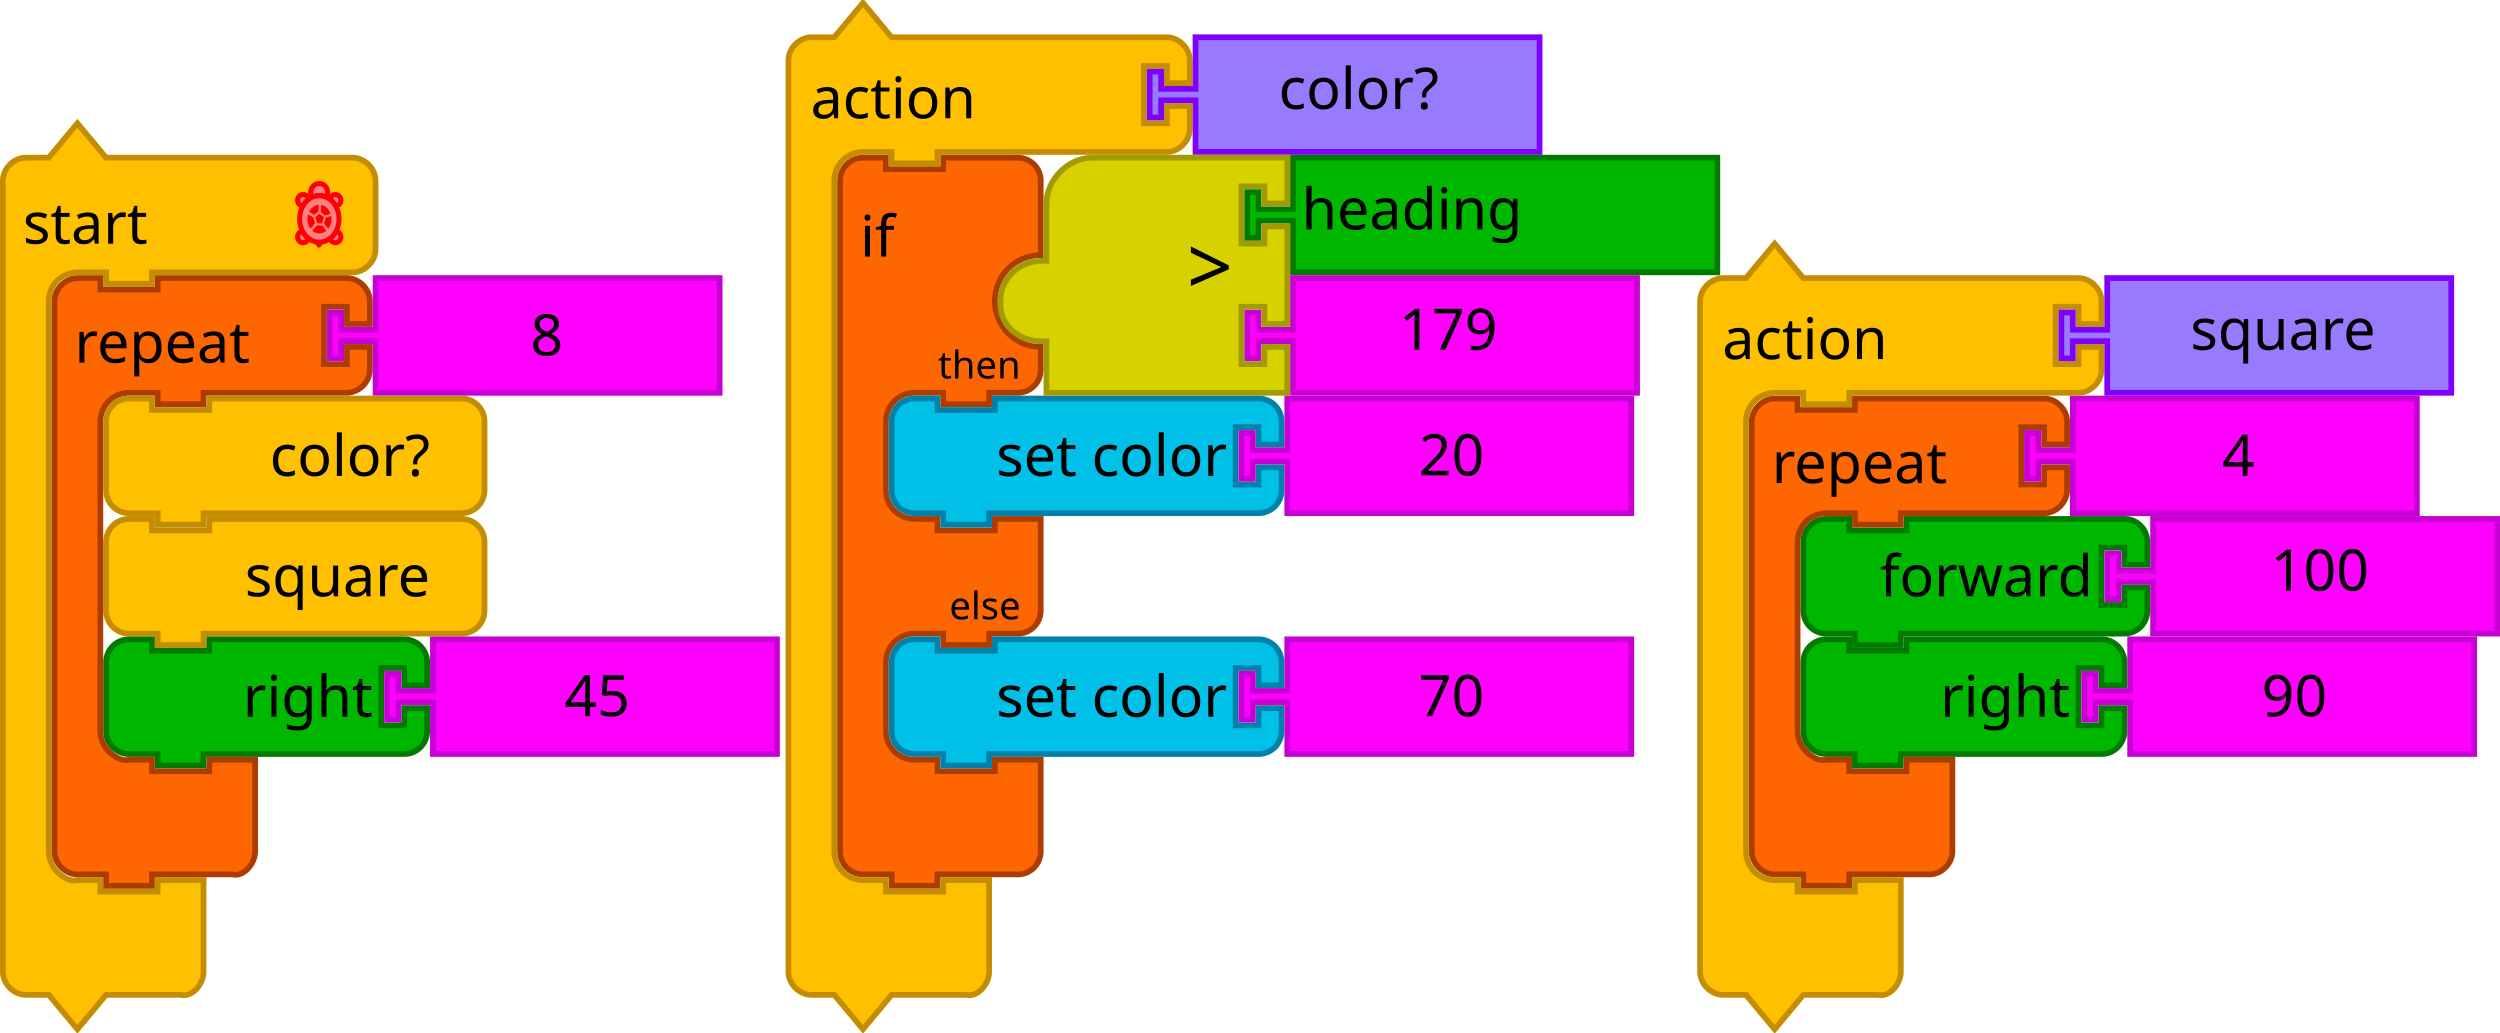
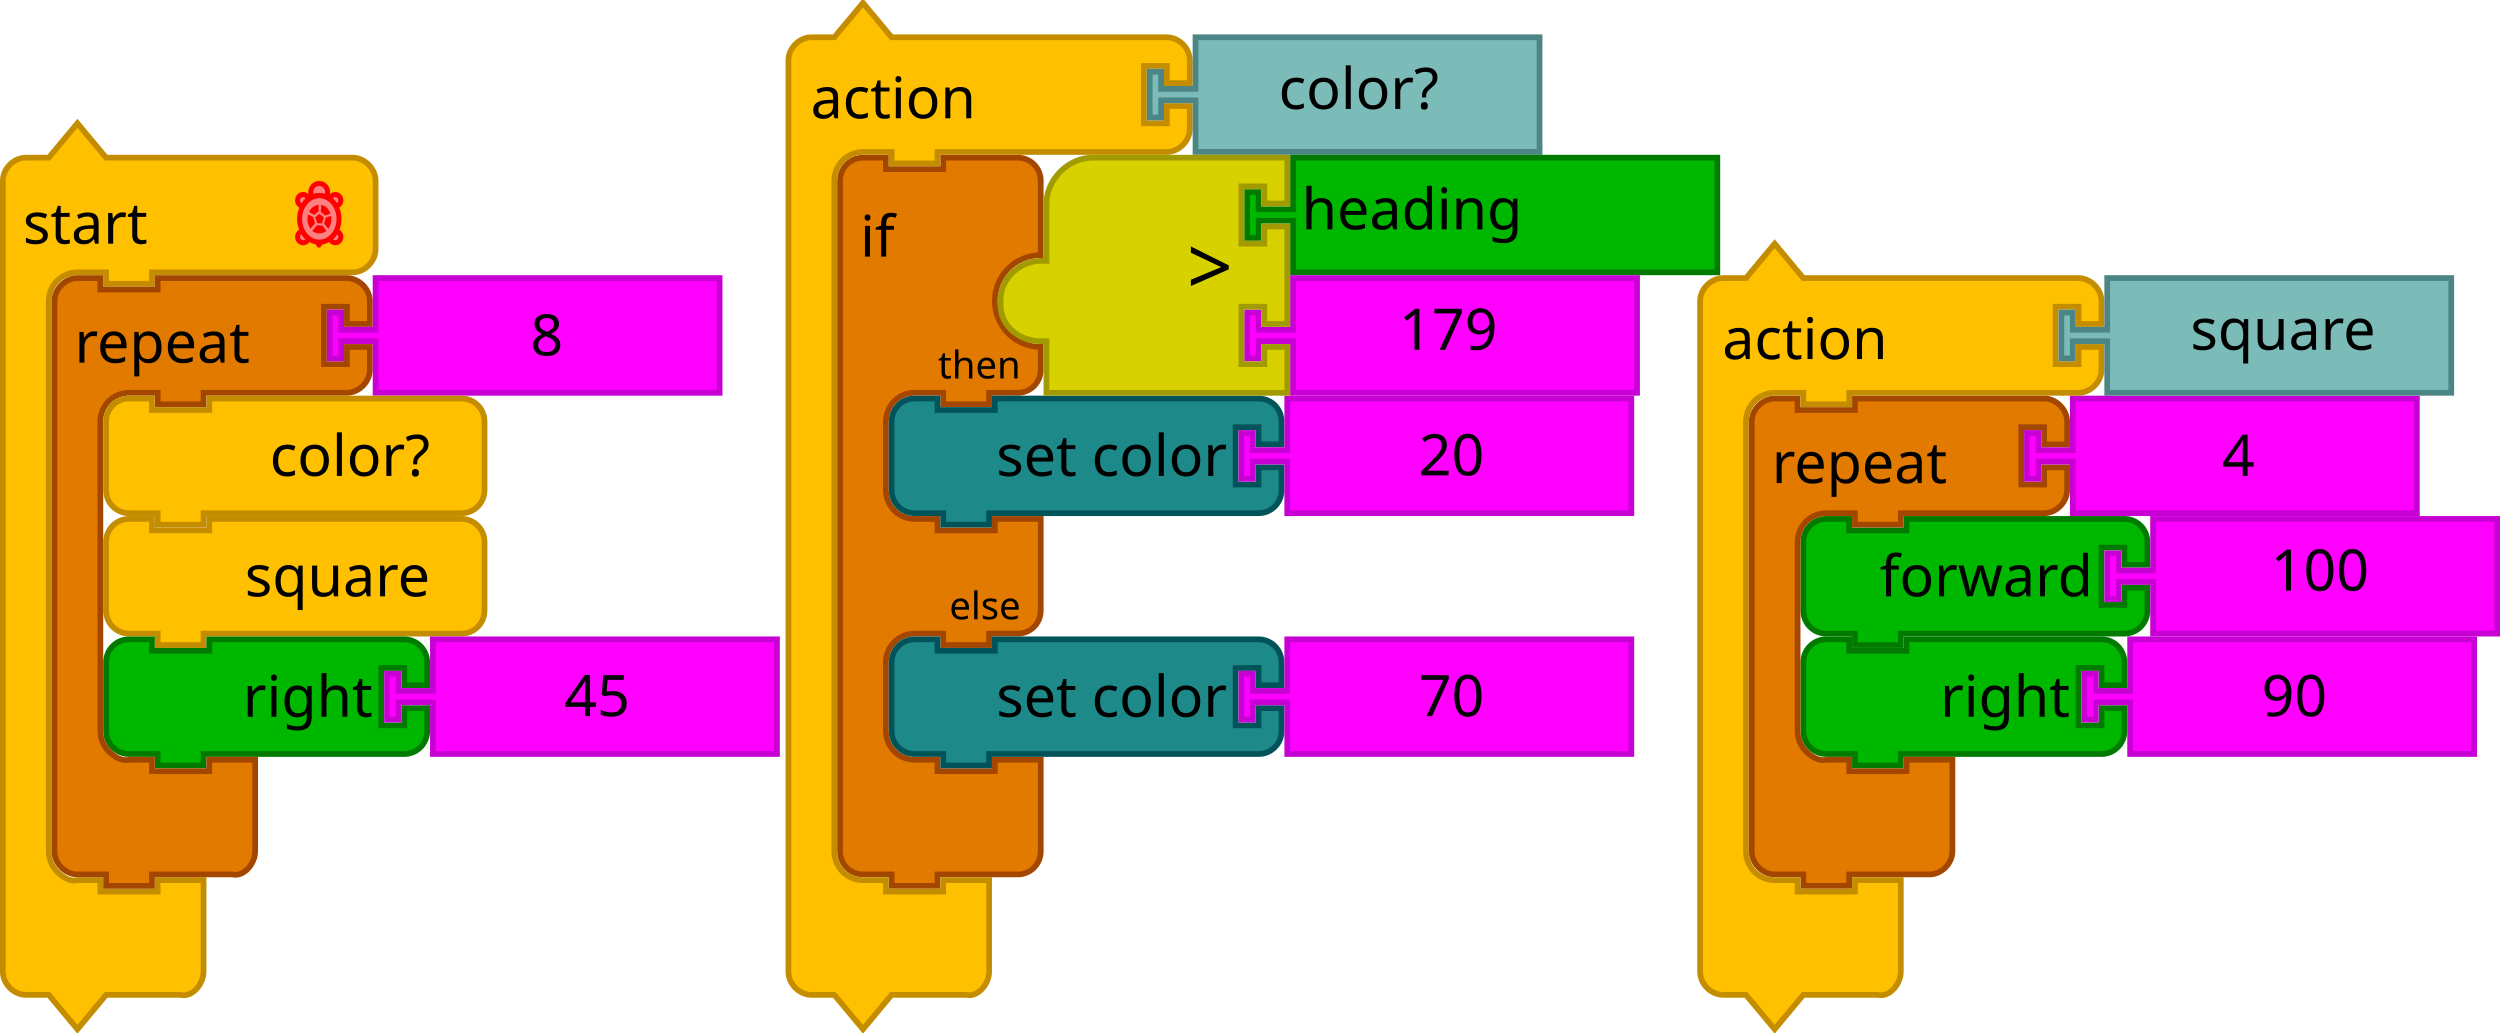
<svg xmlns="http://www.w3.org/2000/svg" version="1.1" width="872" height="360" id="svg2">
-   <defs id="defs155" />
  <text x="298" y="115.036" id="text3033" style="font-size:13.333px;text-anchor:end;fill:#000000;font-family:Sans">
    <tspan x="400" y="137.536" id="tspan3035" />
  </text>
  <path d="m 629,197 0,-8 a 8,8 0 0 1 8,-8 l 8,0 0,4 20,0 0,-4 68,0 8,0 a 8,8 0 0 1 8,8 l 0,8 -8,0 0,-6 -8,0 0,20 8,0 0,-6 8,0 0,8 a 8,8 0 0 1 -8,8 l -8,0 -68,0 -2,0 0,4 -16,0 0,-4 -2,0 -8,0 a 8,8 0 0 1 -8,-8 l 0,-8 0,-8 z" id="path3027" style="fill:#00b700;fill-opacity:1;stroke:#007b00;stroke-width:2;stroke-linecap:round;stroke-opacity:1" />
  <text x="628" y="180" id="text3029" style="font-size:20px;text-anchor:end;fill:#000000;font-family:Sans">
    <tspan x="730" y="208" id="tspan3031">forward</tspan>
  </text>
  <path d="m 751,181 120,0 0,40 -120,0 0,-16 0,-2 -12,0 0,6 -4,0 0,-16 4,0 0,6 12,0 0,-2 z" id="path21" style="fill:#ff00ff;fill-opacity:1;stroke:#c700d3;stroke-width:2;stroke-linecap:round;stroke-opacity:1" />
  <text x="772" y="180" id="text23" style="font-size:20px;text-anchor:start;fill:#000000;font-family:Sans">
    <tspan x="792" y="206" id="tspan25">100</tspan>
  </text>
  <path d="m 629,239 0,-8 a 8,8 0 0 1 8,-8 l 8,0 0,4 20,0 0,-4 60,0 8,0 a 8,8 0 0 1 8,8 l 0,8 -8,0 0,-6 -8,0 0,20 8,0 0,-6 8,0 0,8 a 8,8 0 0 1 -8,8 l -8,0 -60,0 -2,0 0,4 -16,0 0,-4 -2,0 -8,0 a 8,8 0 0 1 -8,-8 l 0,-8 0,-8 z" id="path3101" style="fill:#00b700;fill-opacity:1;stroke:#007b00;stroke-width:2;stroke-linecap:round;stroke-opacity:1" />
  <text x="628" y="222" id="text3103" style="font-size:20px;text-anchor:end;fill:#000000;font-family:Sans">
    <tspan x="722" y="250" id="tspan3105">right</tspan>
  </text>
  <text x="316" y="180" id="text3107" style="font-size:13.333px;text-anchor:end;fill:#000000;font-family:Sans">
    <tspan x="410" y="202.5" id="tspan3109" />
  </text>
  <path d="m 743,223 120,0 0,40 -120,0 0,-16 0,-2 -12,0 0,6 -4,0 0,-16 4,0 0,6 12,0 0,-2 z" id="path21-7" style="fill:#ff00ff;fill-opacity:1;stroke:#c700d3;stroke-width:2;stroke-linecap:round;stroke-opacity:1" />
  <text x="768.851" y="223.799" id="text23-1" style="font-size:20px;text-anchor:start;fill:#000000;font-family:Sans">
    <tspan x="788.851" y="249.799" id="tspan25-0">90</tspan>
  </text>
  <text x="298" y="199.036" id="text3033-0" style="font-size:13.333px;text-anchor:end;fill:#000000;font-family:Sans">
    <tspan x="400" y="221.536" id="tspan3035-1" />
  </text>
  <text x="298" y="283.036" id="text3033-1" style="font-size:13.333px;text-anchor:end;fill:#000000;font-family:Sans">
    <tspan x="400" y="305.536" id="tspan3035-8" />
  </text>
  <text x="298" y="367.036" id="text3033-0-9" style="font-size:13.333px;text-anchor:end;fill:#000000;font-family:Sans">
    <tspan x="400" y="389.536" id="tspan3035-1-5" />
  </text>
-   <path d="m 611,155 0,-8 c 0,-4.189 3.811,-8 8,-8 l 8,0 0,4 20,0 0,-4 18,0 40,0 8,0 c 4.189,0 8,3.811 8,8 l 0,8 -8,0 0,-6 -8,0 0,20 8,0 0,-6 8,0 0,8 c 0,4.189 -3.811,8 -8,8 l -8,0 -40,0 -2,0 0,4 -16,0 0,-4 -2,0 -8,0 c -2.618,0 -5.22,1.078 -7.071,2.929 -1.851,1.851 -2.929,4.453 -2.929,7.071 l 0,8 0,50 0,8 c 0,2.618 1.078,5.22 2.929,7.071 1.851,1.851 4.531,3.564 7.071,2.929 l 8,0 0,4 20,0 0,-4 16,0 0,12 0,12 0,8 c 0,4.189 -3.811,8 -8,8 l -8,0 -18,0 -2,0 0,4 -16,0 0,-4 -2,0 -8,0 c -4.189,0 -8,-3.811 -8,-8 l 0,-8 z" id="path3035" style="fill:#fd6600;fill-opacity:1;stroke:#ac3d00;stroke-width:2;stroke-linecap:round;stroke-opacity:1" />
+   <path d="m 611,155 0,-8 c 0,-4.189 3.811,-8 8,-8 l 8,0 0,4 20,0 0,-4 18,0 40,0 8,0 c 4.189,0 8,3.811 8,8 l 0,8 -8,0 0,-6 -8,0 0,20 8,0 0,-6 8,0 0,8 c 0,4.189 -3.811,8 -8,8 l -8,0 -40,0 -2,0 0,4 -16,0 0,-4 -2,0 -8,0 c -2.618,0 -5.22,1.078 -7.071,2.929 -1.851,1.851 -2.929,4.453 -2.929,7.071 l 0,8 0,50 0,8 c 0,2.618 1.078,5.22 2.929,7.071 1.851,1.851 4.531,3.564 7.071,2.929 l 8,0 0,4 20,0 0,-4 16,0 0,12 0,12 0,8 c 0,4.189 -3.811,8 -8,8 l -8,0 -18,0 -2,0 0,4 -16,0 0,-4 -2,0 -8,0 c -4.189,0 -8,-3.811 -8,-8 l 0,-8 z" id="path3035" style="fill:#e37a00;fill-opacity:1;stroke:#a34600;stroke-width:2;stroke-linecap:round;stroke-opacity:1" />
  <text x="610" y="138" id="text3037" style="font-size:20px;text-anchor:start;fill:#000000;font-family:Sans">
    <tspan x="618" y="168.5" id="tspan3039">repeat</tspan>
  </text>
  <path d="m 723,139 120,0 0,40 -120,0 0,-16 0,-2 -12,0 0,6 -4,0 0,-16 4,0 0,6 12,0 0,-2 z" id="path21-8" style="fill:#ff00ff;fill-opacity:1;stroke:#c700d3;stroke-width:2;stroke-linecap:round;stroke-opacity:1" />
  <text x="755" y="140" id="text23-0" style="font-size:20px;text-anchor:start;fill:#000000;font-family:Sans">
    <tspan x="775" y="166" id="tspan25-7">4</tspan>
  </text>
  <g transform="translate(0,42.00001)" id="g3055">
    <g id="g4085">
      <path d="m 1,29 0,-8 c 0,-4.189 3.811,-8 8,-8 l 8,0 10,-12 10,12 18,0 60,0 8,0 c 4.189,0 8,3.811 8,8 l 0,8 0,8 0,8 c 0,4.189 -3.811,8 -8,8 l -8,0 -60,0 -2,0 0,4 -16,0 0,-4 -2,0 -8,0 c -2.618,0 -5.22,1.078 -7.071,2.929 C 18.078,57.78 17,60.382 17,63 l 0,8 0,176 0,8 c 0,2.618 1.078,5.22 2.929,7.071 C 21.78,263.922 24.46,265.635 27,265 l 8,0 0,4 20,0 0,-4 16,0 0,12 0,12 0,8 c 0,4.189 -3.936,9.016 -8,8 l -8,0 -18,0 -10,12 -10,-12 -8,0 c -4.189,0 -8,-3.811 -8,-8 l 0,-8 z" id="path3660" style="fill:#ffc000;fill-opacity:1;stroke:#c48d00;stroke-width:2;stroke-linecap:round;stroke-opacity:1" />
      <text id="text3662" style="font-size:20px;text-anchor:start;fill:#000000;font-family:Sans">
        <tspan x="8" y="43" id="tspan3664">start</tspan>
      </text>
    </g>
    <g id="g3037">
      <path d="m 111.376,42.473 c -0.244,0 -0.484,-0.016 -0.721,-0.045 l 0.611,1.068 0.602,-1.051 c -0.163,0.014 -0.326,0.029 -0.493,0.029 z" id="path4206" style="fill:#eeeeee;stroke:#ff0000;stroke-width:1.75;stroke-linecap:round;stroke-linejoin:round;stroke-miterlimit:4;stroke-opacity:1;stroke-dasharray:none" />
      <g transform="matrix(0.44039,0,0,0.4545743,99.26689,20.52662)" id="g4208" style="fill:#ff8080;fill-opacity:1;stroke:#ff0000;stroke-width:3.911;stroke-linecap:round;stroke-linejoin:round;stroke-miterlimit:4;stroke-opacity:1;stroke-dasharray:none">
        <path d="m 40.16,11.726 c -2.164,0 -3.958,1.555 -4.343,3.607 1.859,1.345 3.457,3.115 4.675,5.208 2.285,-0.172 4.094,-2.061 4.094,-4.39 0,-2.444 -1.982,-4.425 -4.426,-4.425 z" id="path4210" style="fill:#ff8080;fill-opacity:1;stroke:#ff0000;stroke-width:3.911;stroke-miterlimit:4;stroke-opacity:1;stroke-dasharray:none" />
        <path d="m 40.713,39.887 c -1.224,2.232 -2.86,4.131 -4.797,5.556 0.521,1.864 2.213,3.239 4.244,3.239 2.443,0 4.426,-1.98 4.426,-4.424 0,-2.255 -1.693,-4.096 -3.873,-4.371 z" id="path4212" style="fill:#ff8080;fill-opacity:1;stroke:#ff0000;stroke-width:3.911;stroke-miterlimit:4;stroke-opacity:1;stroke-dasharray:none" />
        <path d="m 14.273,39.871 c -2.253,0.206 -4.024,2.079 -4.024,4.387 0,2.443 1.98,4.424 4.424,4.424 2.064,0 3.784,-1.42 4.272,-3.332 -1.883,-1.416 -3.475,-3.289 -4.672,-5.479 z" id="path4214" style="fill:#ff8080;fill-opacity:1;stroke:#ff0000;stroke-width:3.911;stroke-miterlimit:4;stroke-opacity:1;stroke-dasharray:none" />
        <path d="m 19.026,15.437 c -0.343,-2.103 -2.154,-3.711 -4.353,-3.711 -2.444,0 -4.424,1.981 -4.424,4.424 0,2.382 1.886,4.31 4.245,4.406 1.186,-2.043 2.732,-3.784 4.532,-5.119 z" id="path4216" style="fill:#ff8080;fill-opacity:1;stroke:#ff0000;stroke-width:3.911;stroke-miterlimit:4;stroke-opacity:1;stroke-dasharray:none" />
      </g>
      <path d="m 111.376,26.237 c 0.84,0 1.642,0.187 2.386,0.513 0.326,-0.489 0.519,-1.081 0.519,-1.72 0,-1.676 -1.316,-3.035 -2.94,-3.035 -1.624,0 -2.94,1.359 -2.94,3.035 0,0.649 0.199,1.25 0.536,1.743 0.759,-0.34 1.58,-0.536 2.44,-0.536 z" id="path4218" style="fill:#ff8080;fill-opacity:1;stroke:#ff0000;stroke-width:1.75;stroke-linecap:round;stroke-linejoin:round;stroke-miterlimit:4;stroke-opacity:1;stroke-dasharray:none" />
      <g transform="matrix(0.44039,0,0,0.4545743,99.26689,20.52662)" id="g4220" style="fill:#ff8080;fill-opacity:1;stroke:#ff0000;stroke-width:3.911;stroke-linecap:round;stroke-linejoin:round;stroke-miterlimit:4;stroke-opacity:1;stroke-dasharray:none">
        <path d="m 43.102,30.421 c 0,4.734 -1.645,9.28 -4.571,12.627 -2.925,3.348 -6.897,5.231 -11.034,5.231 -4.137,0 -8.109,-1.883 -11.034,-5.231 -2.925,-3.348 -4.571,-7.893 -4.571,-12.627 0,-9.797 7.044,-17.858 15.605,-17.858 8.561,0 15.605,8.061 15.605,17.858 z" id="path4222" style="fill:#ff8080;fill-opacity:1;stroke:#ff0000;stroke-width:3.911;stroke-miterlimit:4;stroke-opacity:1;stroke-dasharray:none" />
      </g>
      <g transform="matrix(0.44039,0,0,0.4545743,99.26689,20.52662)" id="g4224" style="fill:#ff0000;fill-opacity:1;stroke:none">
        <path d="m 25.875,33.75 -1.542,-4.625 3.164,-2.587 3.615,2.626 -1.487,4.669 z" id="path4226" style="fill:#ff0000;fill-opacity:1;stroke:none" />
        <path d="m 27.501,41.551 c -3.968,-0.16 -5.543,-2.009 -5.543,-2.009 l 3.57,-4.163 4.465,0.168 3.132,4.12 c 0,0 -2.89,1.994 -5.624,1.884 z" id="path4228" style="fill:#ff0000;fill-opacity:1;stroke:none" />
        <path d="m 18.453,33.843 c -0.849,-2.968 0.172,-6.884 0.172,-6.884 l 4,2.167 1.493,4.629 -3.582,4.233 c 0,-10e-4 -1.465,-1.99 -2.083,-4.145 z" id="path4230" style="fill:#ff0000;fill-opacity:1;stroke:none" />
        <path d="m 19.458,25.125 c 0,0 0.5,-1.958 3.039,-3.822 2.237,-1.643 4.465,-1.72 4.465,-1.72 l -0.037,4.981 -3.521,2.75 -3.946,-2.189 z" id="path4232" style="fill:#ff0000;fill-opacity:1;stroke:none" />
        <path d="M 32.084,27.834 28.625,24.959 29,19.75 c 0,0 1.834,-0.042 3.959,1.667 2.228,1.791 3.362,4.983 3.362,4.983 l -4.237,1.434 z" id="path4234" style="fill:#ff0000;fill-opacity:1;stroke:none" />
        <path d="m 31.292,34.042 1.313,-4.464 4.187,-1.536 c 0,0 0.677,2.663 -0.042,5.667 -0.54,2.256 -2.084,4.361 -2.084,4.361 l -3.374,-4.028 z" id="path4236" style="fill:#ff0000;fill-opacity:1;stroke:none" />
      </g>
    </g>
  </g>
  <g transform="translate(36,180)" id="g3918">
    <path d="M 1,17 1,9 A 8,8 0 0 1 9,1 l 8,0 0,4 20,0 0,-4 80,0 8,0 a 8,8 0 0 1 8,8 l 0,8 0,8 0,8 a 8,8 0 0 1 -8,8 l -8,0 -80,0 -2,0 0,4 -16,0 0,-4 -2,0 -8,0 A 8,8 0 0 1 1,33 l 0,-8 z" id="path3058" style="fill:#ffc000;fill-opacity:1;stroke:#c48d00;stroke-width:2;stroke-linecap:round;stroke-opacity:1" />
    <text id="text3060" style="font-size:20px;text-anchor:end;fill:#000000;font-family:Sans">
      <tspan x="114" y="28" id="tspan3062">square</tspan>
    </text>
  </g>
  <g transform="translate(312,84.00001)" id="g3253">
    <g id="g3243">
      <path d="m 281,29 0,-8 c 0,-4.189 3.811,-8 8,-8 l 8,0 10,-12 10,12 18,0 70,0 8,0 c 4.189,0 8,3.811 8,8 l 0,8 -8,0 0,-6 -8,0 0,20 8,0 0,-6 8,0 0,8 c 0,4.189 -3.811,8 -8,8 l -8,0 -70,0 -2,0 0,4 -16,0 0,-4 -2,0 -8,0 c -2.618,0 -5.22,1.078 -7.071,2.929 C 298.078,57.78 297,60.382 297,63 l 0,8 0,134 0,8 c 0,2.618 1.078,5.22 2.929,7.071 C 301.78,221.922 304.382,223 307,223 l 8,0 0,4 20,0 0,-4 16,0 0,12 0,12 0,8 c 0,4.189 -3.936,9.016 -8,8 l -8,0 -18,0 -10,12 -10,-12 -8,0 c -4.189,0 -8,-3.811 -8,-8 l 0,-8 z" id="path3027-4" style="fill:#ffc000;fill-opacity:1;stroke:#c48d00;stroke-width:2;stroke-linecap:round;stroke-opacity:1" />
      <text x="280.727" y="-1.745" id="text3029-4" style="font-size:20px;text-anchor:start;fill:#000000;font-family:Sans">
        <tspan x="288.727" y="41.255" id="tspan3031-5">action</tspan>
      </text>
    </g>
    <g id="g3248">
-       <path d="m 423,13 120,0 0,40 -120,0 0,-16 0,-2 -12,0 0,6 -4,0 0,-16 4,0 0,6 12,0 0,-2 z" id="path21-2" style="fill:#987aff;fill-opacity:1;stroke:#8000fe;stroke-width:2;stroke-linecap:round;stroke-opacity:1" />
+       <path d="m 423,13 120,0 0,40 -120,0 0,-16 0,-2 -12,0 0,6 -4,0 0,-16 4,0 0,6 12,0 0,-2 z" id="path21-2" style="fill:#7bbbb8;fill-opacity:1;stroke:#4c8585;stroke-width:2;stroke-linecap:round;stroke-opacity:1" />
      <text x="432" y="12" id="text23-2" style="font-size:20px;text-anchor:start;fill:#000000;font-family:Sans">
        <tspan x="452" y="38" id="tspan25-1">square</tspan>
      </text>
    </g>
  </g>
  <text x="-276.556" y="94.466" id="text3033-19" style="font-size:13.333px;text-anchor:end;fill:#000000;font-family:Sans">
    <tspan x="-174.556" y="116.966" id="tspan3035-6" />
  </text>
  <g transform="translate(36,222)" id="g3271-7">
    <path d="M 1,17 1,9 A 8,8 0 0 1 9,1 l 8,0 0,4 20,0 0,-4 60,0 8,0 a 8,8 0 0 1 8,8 l 0,8 -8,0 0,-6 -8,0 0,20 8,0 0,-6 8,0 0,8 a 8,8 0 0 1 -8,8 l -8,0 -60,0 -2,0 0,4 -16,0 0,-4 -2,0 -8,0 A 8,8 0 0 1 1,33 l 0,-8 0,-8 z" id="path3101-4" style="fill:#00b700;fill-opacity:1;stroke:#007b00;stroke-width:2;stroke-linecap:round;stroke-opacity:1" />
    <text id="text3103-4" style="font-size:20px;text-anchor:end;fill:#000000;font-family:Sans">
      <tspan x="94" y="28" id="tspan3105-9">right</tspan>
    </text>
    <text id="text3107-2" style="font-size:13.333px;text-anchor:end;fill:#000000;font-family:Sans">
      <tspan x="94" y="22.5" id="tspan3109-8" />
    </text>
  </g>
  <g transform="translate(0,-64.23395)" id="g3694">
    <path d="m 151,287.234 120,0 0,40 -120,0 0,-16 0,-2 -12,0 0,6 -4,0 0,-16 4,0 0,6 12,0 0,-2 z" id="path21-7-5" style="fill:#ff00ff;fill-opacity:1;stroke:#c700d3;stroke-width:2;stroke-linecap:round;stroke-opacity:1" />
    <text x="176.851" y="288.033" id="text23-1-3" style="font-size:20px;text-anchor:start;fill:#000000;font-family:Sans">
      <tspan x="196.851" y="314.033" id="tspan25-0-0">45</tspan>
    </text>
  </g>
  <text x="-276.556" y="178.466" id="text3033-0-93" style="font-size:13.333px;text-anchor:end;fill:#000000;font-family:Sans">
    <tspan x="-174.556" y="200.966" id="tspan3035-1-3" />
  </text>
  <text x="-276.556" y="262.466" id="text3033-1-6" style="font-size:13.333px;text-anchor:end;fill:#000000;font-family:Sans">
    <tspan x="-174.556" y="284.966" id="tspan3035-8-9" />
  </text>
  <text x="-276.556" y="346.466" id="text3033-0-9-1" style="font-size:13.333px;text-anchor:end;fill:#000000;font-family:Sans">
    <tspan x="-174.556" y="368.966" id="tspan3035-1-5-0" />
  </text>
  <g transform="translate(18,96.00001)" id="g3890-3">
-     <path d="M 1,17 1,9 C 1,4.811 4.811,1 9,1 l 8,0 0,4 20,0 0,-4 18,0 40,0 8,0 c 4.189,0 8,3.811 8,8 l 0,8 -8,0 0,-6 -8,0 0,20 8,0 0,-6 8,0 0,8 c 0,4.189 -3.811,8 -8,8 l -8,0 -40,0 -2,0 0,4 -16,0 0,-4 -2,0 -8,0 c -2.618,0 -5.22,1.078 -7.071,2.929 C 18.078,45.78 17,48.382 17,51 l 0,8 0,92 0,8 c 0,2.618 1.078,5.22 2.929,7.071 1.851,1.851 4.531,3.564 7.071,2.929 l 8,0 0,4 20,0 0,-4 16,0 0,12 0,12 0,8 c 0,4.189 -3.936,9.016 -8,8 l -8,0 -18,0 -2,0 0,4 -16,0 0,-4 -2,0 -8,0 c -4.189,0 -8,-3.811 -8,-8 l 0,-8 z" id="path3035-2" style="fill:#fd6600;fill-opacity:1;stroke:#ac3d00;stroke-width:2;stroke-linecap:round;stroke-opacity:1" />
+     <path d="M 1,17 1,9 C 1,4.811 4.811,1 9,1 l 8,0 0,4 20,0 0,-4 18,0 40,0 8,0 c 4.189,0 8,3.811 8,8 l 0,8 -8,0 0,-6 -8,0 0,20 8,0 0,-6 8,0 0,8 c 0,4.189 -3.811,8 -8,8 l -8,0 -40,0 -2,0 0,4 -16,0 0,-4 -2,0 -8,0 c -2.618,0 -5.22,1.078 -7.071,2.929 C 18.078,45.78 17,48.382 17,51 l 0,8 0,92 0,8 c 0,2.618 1.078,5.22 2.929,7.071 1.851,1.851 4.531,3.564 7.071,2.929 l 8,0 0,4 20,0 0,-4 16,0 0,12 0,12 0,8 c 0,4.189 -3.936,9.016 -8,8 l -8,0 -18,0 -2,0 0,4 -16,0 0,-4 -2,0 -8,0 c -4.189,0 -8,-3.811 -8,-8 l 0,-8 z" id="path3035-2" style="fill:#e37a00;fill-opacity:1;stroke:#a34600;stroke-width:2;stroke-linecap:round;stroke-opacity:1" />
    <text id="text3037-4" style="font-size:20px;text-anchor:start;fill:#000000;font-family:Sans">
      <tspan x="8" y="30.5" id="tspan3039-4">repeat</tspan>
    </text>
  </g>
  <path d="m 131,97 120,0 0,40 -120,0 0,-16 0,-2 -12,0 0,6 -4,0 0,-16 4,0 0,6 12,0 0,-2 z" id="path21-8-0" style="fill:#ff00ff;fill-opacity:1;stroke:#c700d3;stroke-width:2;stroke-linecap:round;stroke-opacity:1" />
  <text x="165" y="98" id="text23-0-5" style="font-size:20px;text-anchor:start;fill:#000000;font-family:Sans">
    <tspan x="185" y="124" id="tspan25-7-2">8</tspan>
  </text>
  <g transform="translate(292,54)" id="g3213">
-     <path d="M 1,17 1,9 A 8,8 0 0 1 9,1 l 8,0 0,4 20,0 0,-4 18,0 8,0 a 8,8 0 0 1 8,8 l 0,8 0,18 A 16,16 0 0 0 55,51 16,16 0 0 0 71,67 l 0,8 a 8,8 0 0 1 -8,8 l -8,0 -2,0 0,4 -16,0 0,-4 -2,0 -8,0 A 10,10 0 0 0 17,93 l 0,8 0,8 0,8 a 10,10 0 0 0 10,10 l 8,0 0,4 20,0 0,-4 16,0 0,24 0,8 a 8,8 0 0 1 -8,8 l -8,0 -2,0 0,4 -16,0 0,-4 -2,0 -8,0 a 10,10 0 0 0 -10,10 l 0,8 0,8 0,8 a 10,10 0 0 0 10,10 l 8,0 0,4 20,0 0,-4 16,0 0,12 0,12 0,8 a 8,8 0 0 1 -8,8 l -8,0 -18,0 -2,0 0,4 -16,0 0,-4 -2,0 -8,0 a 8,8 0 0 1 -8,-8 l 0,-8 z" id="path21-3" style="fill:#fd6600;fill-opacity:1;stroke:#ac3d00;stroke-width:2;stroke-linecap:round;stroke-opacity:1" />
+     <path d="M 1,17 1,9 A 8,8 0 0 1 9,1 l 8,0 0,4 20,0 0,-4 18,0 8,0 a 8,8 0 0 1 8,8 l 0,8 0,18 A 16,16 0 0 0 55,51 16,16 0 0 0 71,67 l 0,8 a 8,8 0 0 1 -8,8 l -8,0 -2,0 0,4 -16,0 0,-4 -2,0 -8,0 A 10,10 0 0 0 17,93 l 0,8 0,8 0,8 a 10,10 0 0 0 10,10 l 8,0 0,4 20,0 0,-4 16,0 0,24 0,8 a 8,8 0 0 1 -8,8 l -8,0 -2,0 0,4 -16,0 0,-4 -2,0 -8,0 a 10,10 0 0 0 -10,10 l 0,8 0,8 0,8 a 10,10 0 0 0 10,10 l 8,0 0,4 20,0 0,-4 16,0 0,12 0,12 0,8 a 8,8 0 0 1 -8,8 l -8,0 -18,0 -2,0 0,4 -16,0 0,-4 -2,0 -8,0 a 8,8 0 0 1 -8,-8 l 0,-8 z" id="path21-3" style="fill:#e37a00;fill-opacity:1;stroke:#a34600;stroke-width:2;stroke-linecap:round;stroke-opacity:1" />
    <text id="text23-00" style="font-size:20px;text-anchor:start;fill:#000000;font-family:sans-serif">
      <tspan x="8" y="35.5" id="tspan25-13">if</tspan>
    </text>
    <text id="text27" style="font-size:13.333px;text-anchor:end;fill:#000000;font-family:sans-serif">
      <tspan x="64" y="78" id="tspan29">then</tspan>
    </text>
    <text id="text31" style="font-size:13.333px;text-anchor:end;fill:#000000;font-family:sans-serif">
      <tspan x="64" y="162" id="tspan33">else</tspan>
    </text>
  </g>
  <g transform="translate(-6,0)" id="g3253-4">
    <g id="g3243-4">
      <path d="m 281,29 0,-8 c 0,-4.189 3.811,-8 8,-8 l 8,0 10,-12 10,12 18,0 70,0 8,0 c 4.189,0 8,3.811 8,8 l 0,8 -8,0 0,-6 -8,0 0,20 8,0 0,-6 8,0 0,8 c 0,4.189 -3.811,8 -8,8 l -8,0 -70,0 -2,0 0,4 -16,0 0,-4 -2,0 -8,0 c -2.618,0 -5.22,1.078 -7.071,2.929 C 298.078,57.78 297,60.382 297,63 l 0,8 0,218 0,8 c 0,2.618 1.078,5.22 2.929,7.071 C 301.78,305.922 304.382,307 307,307 l 8,0 0,4 20,0 0,-4 16,0 0,12 0,12 0,8 c 0,4.189 -3.936,9.016 -8,8 l -8,0 -18,0 -10,12 -10,-12 -8,0 c -4.189,0 -8,-3.811 -8,-8 l 0,-8 z" id="path3027-4-2" style="fill:#ffc000;fill-opacity:1;stroke:#c48d00;stroke-width:2;stroke-linecap:round;stroke-opacity:1" />
      <text x="280.727" y="-1.745" id="text3029-4-3" style="font-size:20px;text-anchor:start;fill:#000000;font-family:Sans">
        <tspan x="288.727" y="41.255" id="tspan3031-5-7">action</tspan>
      </text>
    </g>
    <g id="g3248-4">
-       <path d="m 423,13 120,0 0,40 -120,0 0,-16 0,-2 -12,0 0,6 -4,0 0,-16 4,0 0,6 12,0 0,-2 z" id="path21-2-7" style="fill:#987aff;fill-opacity:1;stroke:#8000fe;stroke-width:2;stroke-linecap:round;stroke-opacity:1" />
+       <path d="m 423,13 120,0 0,40 -120,0 0,-16 0,-2 -12,0 0,6 -4,0 0,-16 4,0 0,6 12,0 0,-2 z" id="path21-2-7" style="fill:#7bbbb8;fill-opacity:1;stroke:#4c8585;stroke-width:2;stroke-linecap:round;stroke-opacity:1" />
      <text x="432" y="12" id="text23-2-3" style="font-size:20px;text-anchor:start;fill:#000000;font-family:Sans">
        <tspan x="452" y="38" id="tspan25-1-3">color?</tspan>
      </text>
    </g>
  </g>
  <g transform="translate(36,138)" id="g3918-6">
    <path d="M 1,17 1,9 A 8,8 0 0 1 9,1 l 8,0 0,4 20,0 0,-4 80,0 8,0 a 8,8 0 0 1 8,8 l 0,8 0,8 0,8 a 8,8 0 0 1 -8,8 l -8,0 -80,0 -2,0 0,4 -16,0 0,-4 -2,0 -8,0 A 8,8 0 0 1 1,33 l 0,-8 z" id="path3058-1" style="fill:#ffc000;fill-opacity:1;stroke:#c48d00;stroke-width:2;stroke-linecap:round;stroke-opacity:1" />
    <text id="text3060-8" style="font-size:20px;text-anchor:end;fill:#000000;font-family:Sans">
      <tspan x="114" y="28" id="tspan3062-2">color?</tspan>
    </text>
  </g>
  <g transform="matrix(2,0,0,2,434,54)" id="g4">
-     <filter height="1.3" color-interpolation-filters="sRGB" id="dropshadow-2">
-       <feGaussianBlur id="feGaussianBlur7-96" stdDeviation="3" in="SourceAlpha" />
-       <feOffset id="feOffset9-1" result="offsetblur" dy="2" dx="2" />
-       <feComponentTransfer id="feComponentTransfer11-7">
-         <feFuncA id="feFuncA13-11" slope="0.2" type="linear" />
-       </feComponentTransfer>
-       <feMerge id="feMerge15-9">
-         <feMergeNode id="feMergeNode17-5" />
-         <feMergeNode id="feMergeNode19-4" in="SourceGraphic" />
-       </feMerge>
-     </filter>
    <path d="m 8.5,0.5 74,0 0,20 -74,0 0,-8 0,-1 -6,0 0,3 -2,0 0,-8 2,0 0,3 6,0 0,-1 z" id="path21-28" style="fill:#00b700;fill-opacity:1;stroke:#007b00;stroke-width:1;stroke-linecap:round;stroke-opacity:1" />
    <text id="text23-07" style="font-size:10px;text-anchor:start;fill:#000000;font-family:Sans">
      <tspan x="10" y="13" id="tspan25-15">heading</tspan>
    </text>
  </g>
  <g transform="translate(434,96)" id="g3552">
    <path d="m 17,1 120,0 0,40 -120,0 0,-16 0,-2 -12,0 0,6 -4,0 0,-16 4,0 0,6 12,0 0,-2 z" id="path21-79" style="fill:#ff00ff;fill-opacity:1;stroke:#c700d3;stroke-width:2;stroke-linecap:round;stroke-opacity:1" />
    <text x="34" id="text23-08" style="font-size:20px;text-anchor:start;fill:#000000;font-family:Sans">
      <tspan x="54" y="26" id="tspan25-5">179</tspan>
    </text>
  </g>
  <g transform="translate(310,138)" id="g3636">
-     <path d="M 1,17 1,9 A 8,8 0 0 1 9,1 l 8,0 0,4 20,0 0,-4 84,0 8,0 a 8,8 0 0 1 8,8 l 0,8 -8,0 0,-6 -8,0 0,20 8,0 0,-6 8,0 0,8 a 8,8 0 0 1 -8,8 l -8,0 -84,0 -2,0 0,4 -16,0 0,-4 -2,0 -8,0 A 8,8 0 0 1 1,33 l 0,-8 0,-8 z" id="path3097" style="fill:#00c0e7;fill-opacity:1;stroke:#0081a9;stroke-width:2;stroke-linecap:round;stroke-opacity:1" />
+     <path d="M 1,17 1,9 A 8,8 0 0 1 9,1 l 8,0 0,4 20,0 0,-4 84,0 8,0 a 8,8 0 0 1 8,8 l 0,8 -8,0 0,-6 -8,0 0,20 8,0 0,-6 8,0 0,8 a 8,8 0 0 1 -8,8 l -8,0 -84,0 -2,0 0,4 -16,0 0,-4 -2,0 -8,0 A 8,8 0 0 1 1,33 l 0,-8 0,-8 z" id="path3097" style="fill:#1d8989;fill-opacity:1;stroke:#005459;stroke-width:2;stroke-linecap:round;stroke-opacity:1" />
    <text id="text3099" style="font-size:20px;text-anchor:end;fill:#000000;font-family:Sans">
      <tspan x="118" y="28" id="tspan3101">set color</tspan>
    </text>
    <text id="text3103-7" style="font-size:13.333px;text-anchor:end;fill:#000000;font-family:Sans">
      <tspan x="118" y="22.5" id="tspan3105-5" />
    </text>
  </g>
  <g transform="translate(310,222)" id="g3636-5">
-     <path d="M 1,17 1,9 A 8,8 0 0 1 9,1 l 8,0 0,4 20,0 0,-4 84,0 8,0 a 8,8 0 0 1 8,8 l 0,8 -8,0 0,-6 -8,0 0,20 8,0 0,-6 8,0 0,8 a 8,8 0 0 1 -8,8 l -8,0 -84,0 -2,0 0,4 -16,0 0,-4 -2,0 -8,0 A 8,8 0 0 1 1,33 l 0,-8 0,-8 z" id="path3097-2" style="fill:#00c0e7;fill-opacity:1;stroke:#0081a9;stroke-width:2;stroke-linecap:round;stroke-opacity:1" />
+     <path d="M 1,17 1,9 A 8,8 0 0 1 9,1 l 8,0 0,4 20,0 0,-4 84,0 8,0 a 8,8 0 0 1 8,8 l 0,8 -8,0 0,-6 -8,0 0,20 8,0 0,-6 8,0 0,8 a 8,8 0 0 1 -8,8 l -8,0 -84,0 -2,0 0,4 -16,0 0,-4 -2,0 -8,0 A 8,8 0 0 1 1,33 l 0,-8 0,-8 z" id="path3097-2" style="fill:#1d8989;fill-opacity:1;stroke:#005459;stroke-width:2;stroke-linecap:round;stroke-opacity:1" />
    <text id="text3099-1" style="font-size:20px;text-anchor:end;fill:#000000;font-family:Sans">
      <tspan x="118" y="28" id="tspan3101-9">set color</tspan>
    </text>
    <text id="text3103-7-0" style="font-size:13.333px;text-anchor:end;fill:#000000;font-family:Sans">
      <tspan x="118" y="22.5" id="tspan3105-5-4" />
    </text>
  </g>
  <g transform="translate(298,-148.234)" id="g3694-3">
    <path d="m 151,287.234 120,0 0,40 -120,0 0,-16 0,-2 -12,0 0,6 -4,0 0,-16 4,0 0,6 12,0 0,-2 z" id="path21-7-5-9" style="fill:#ff00ff;fill-opacity:1;stroke:#c700d3;stroke-width:2;stroke-linecap:round;stroke-opacity:1" />
    <text x="176.851" y="288.033" id="text23-1-3-3" style="font-size:20px;text-anchor:start;fill:#000000;font-family:Sans">
      <tspan x="196.851" y="314.033" id="tspan25-0-0-3">20</tspan>
    </text>
  </g>
  <g transform="translate(298,-64.23397)" id="g3694-2">
    <path d="m 151,287.234 120,0 0,40 -120,0 0,-16 0,-2 -12,0 0,6 -4,0 0,-16 4,0 0,6 12,0 0,-2 z" id="path21-7-5-5" style="fill:#ff00ff;fill-opacity:1;stroke:#c700d3;stroke-width:2;stroke-linecap:round;stroke-opacity:1" />
    <text x="176.851" y="288.033" id="text23-1-3-6" style="font-size:20px;text-anchor:start;fill:#000000;font-family:Sans">
      <tspan x="196.851" y="314.033" id="tspan25-0-0-2">70</tspan>
    </text>
  </g>
  <g transform="translate(348,54)" id="g3280">
    <g transform="matrix(2,0,0,2,0,-32)" id="g3179" style="fill:#d8d100;fill-opacity:1;stroke:#a19a00;stroke-opacity:1">
      <path d="m 0.5,41.25 c 0,-3.665 3.335,-6.75 7,-6.75 l 1,0 0,-10 c 0,-4.189 3.811,-8 8,-8 l 34,0 0,8 -4,0 0,-3 -4,0 0,10 4,0 0,-3 4,0 0,17 -4,0 0,-3 -4,0 0,10 4,0 0,-3 4,0 0,8 -30,0 -11,0 -1,0 0,-1 0,-8 -1,0 c -3.665,0 -7,-2.585 -7,-6.25 z" id="path3181" style="fill:#d8d100;fill-opacity:1;stroke:#a19a00;stroke-width:1;stroke-linecap:round;stroke-opacity:1" />
    </g>
    <text id="text3183" style="font-size:28px;text-anchor:end;fill:#000000;fill-opacity:1;font-family:sans-serif">
      <tspan x="82" y="49" id="tspan3185" style="fill:#000000;fill-opacity:1">&gt;</tspan>
    </text>
  </g>
</svg>
